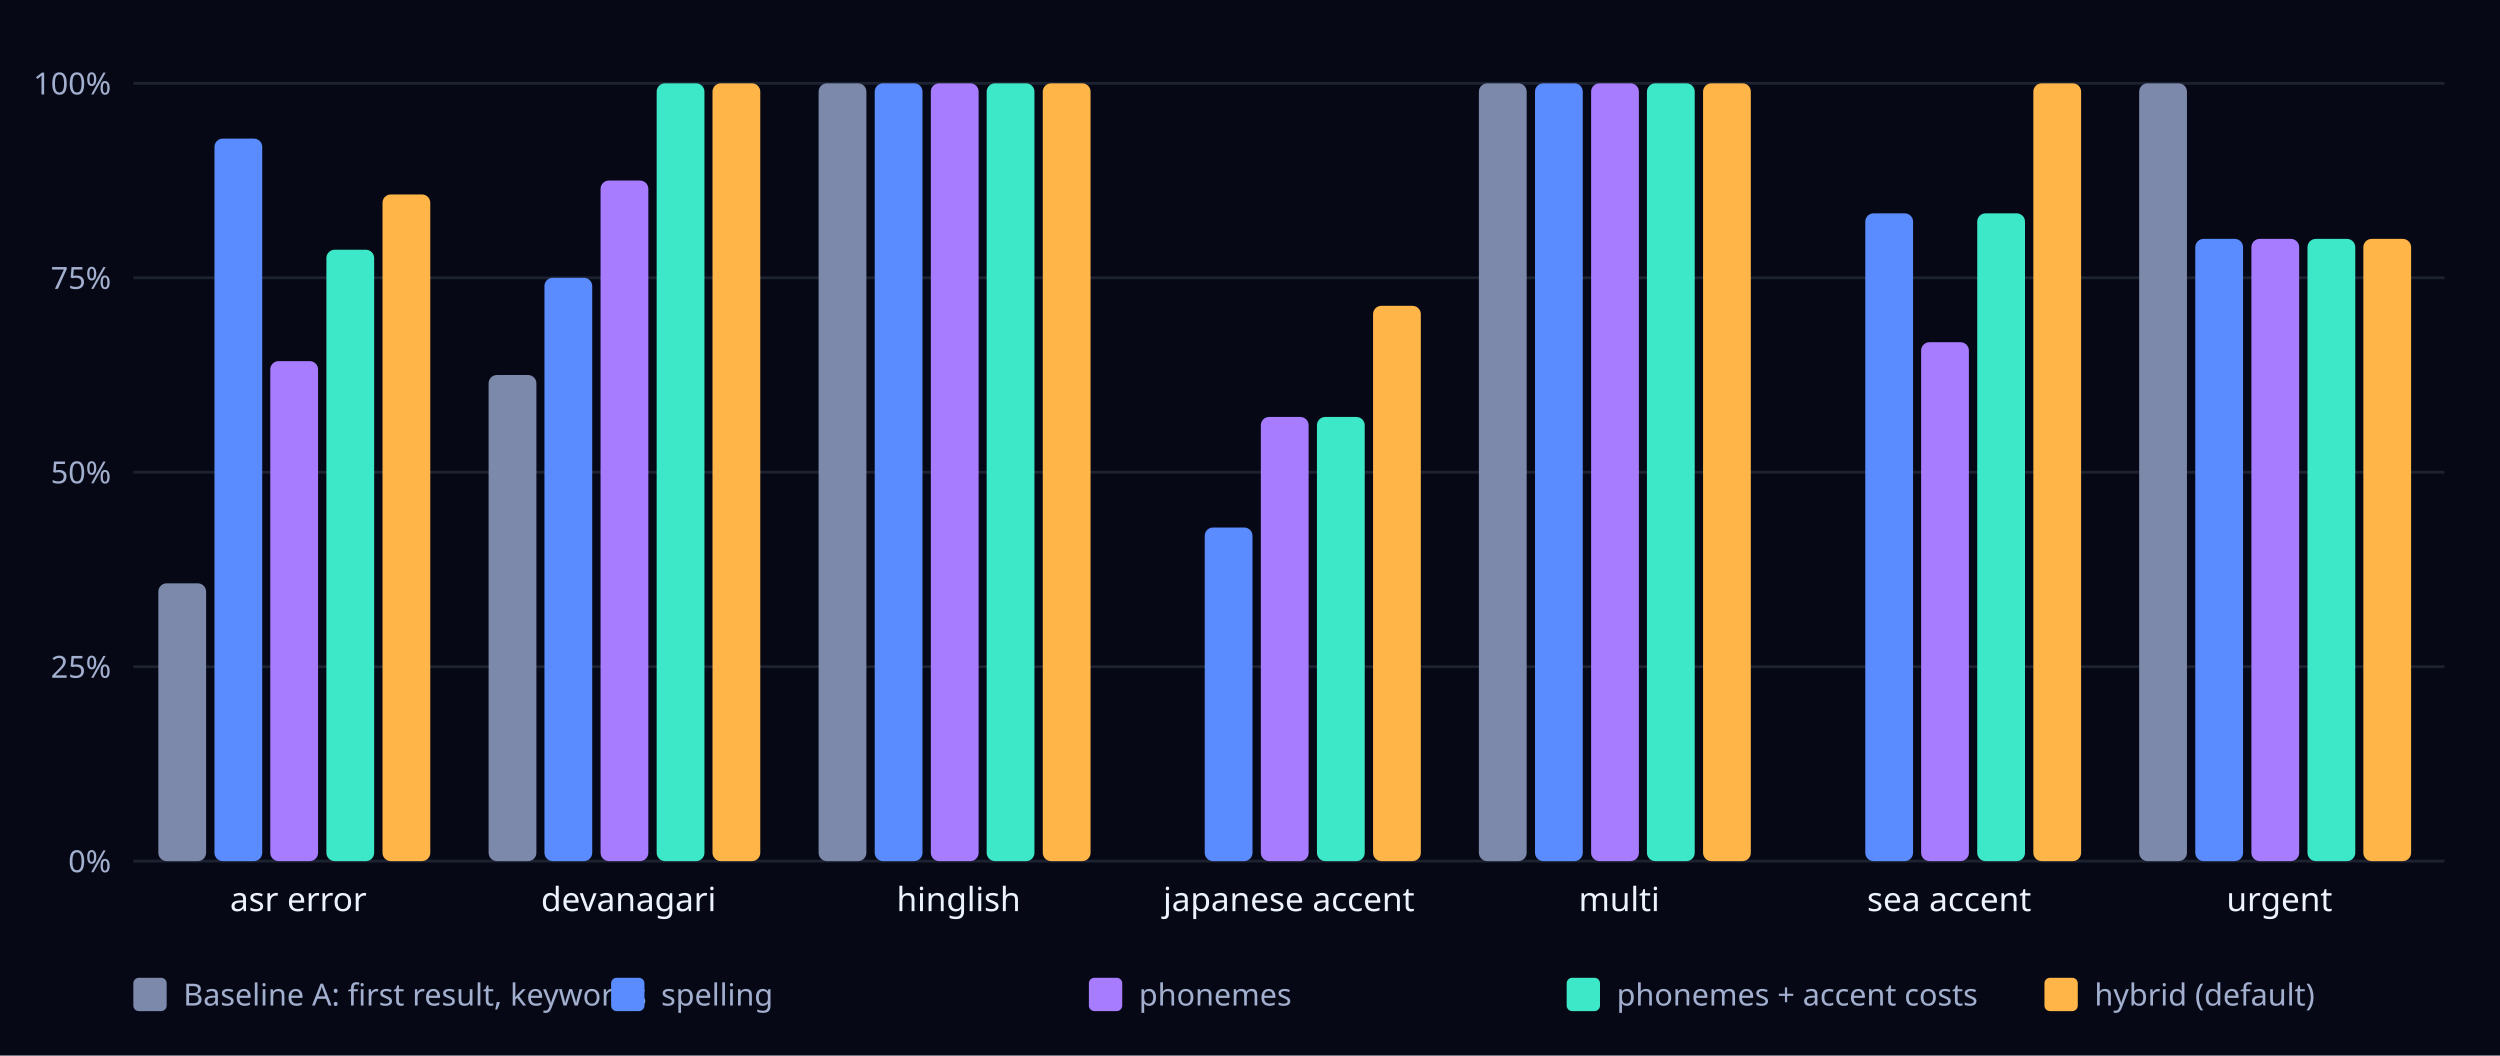
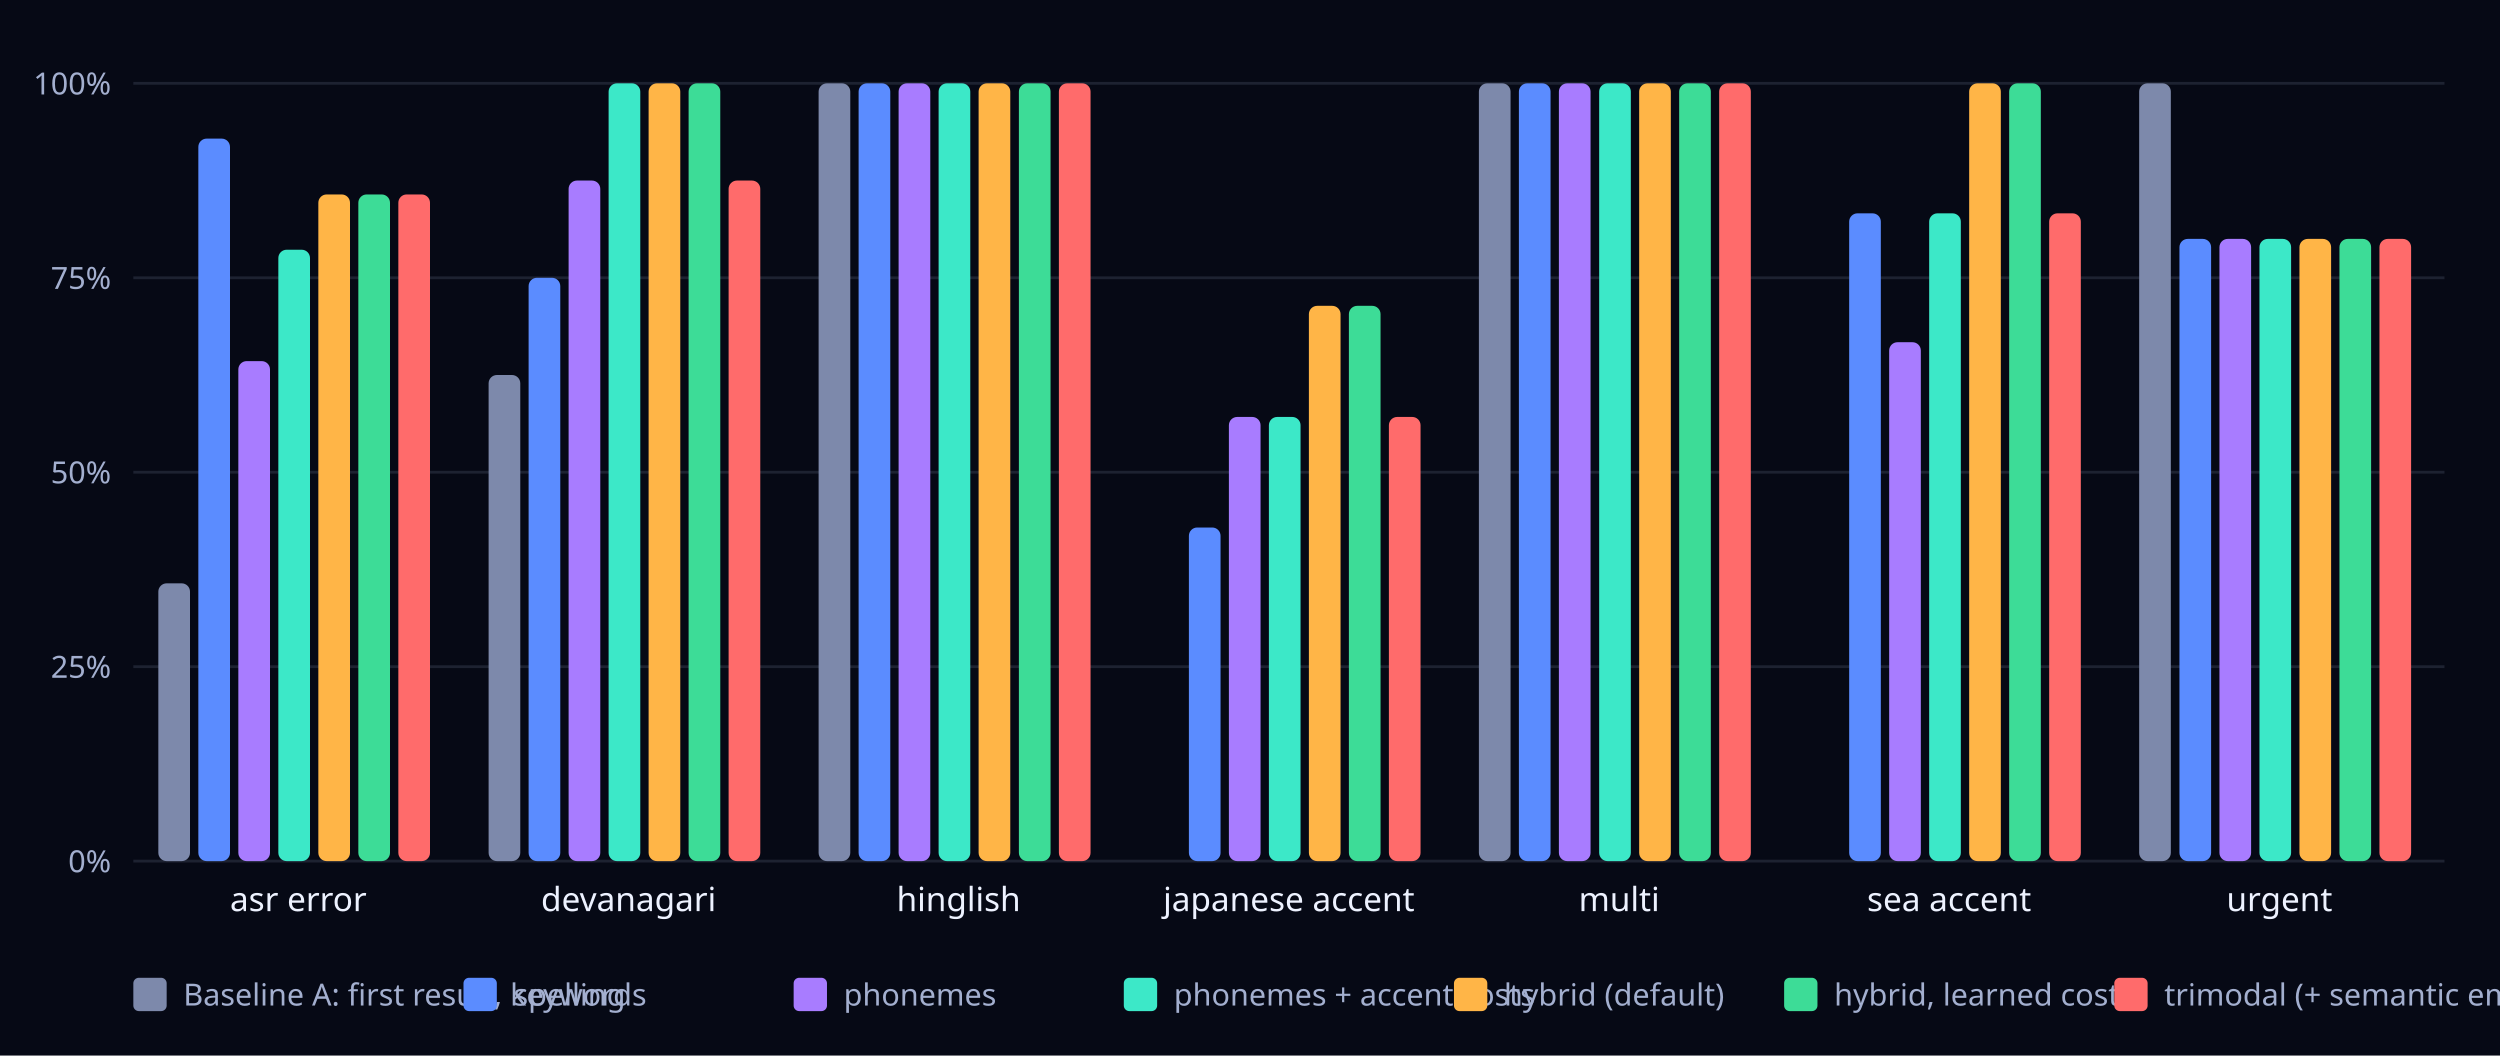
<svg xmlns="http://www.w3.org/2000/svg" viewBox="0 0 900 380" font-family="Outfit, Noto Sans, sans-serif">
  <rect width="900" height="380" fill="#060915" />
  <line x1="48" x2="880" y1="310.0" y2="310.0" stroke="#a3afcf" stroke-opacity=".15" />
  <text x="40" y="314.0" fill="#a3afcf" font-size="11" text-anchor="end">0%</text>
  <line x1="48" x2="880" y1="240.0" y2="240.0" stroke="#a3afcf" stroke-opacity=".15" />
  <text x="40" y="244.0" fill="#a3afcf" font-size="11" text-anchor="end">25%</text>
  <line x1="48" x2="880" y1="170.0" y2="170.0" stroke="#a3afcf" stroke-opacity=".15" />
  <text x="40" y="174.0" fill="#a3afcf" font-size="11" text-anchor="end">50%</text>
  <line x1="48" x2="880" y1="100.0" y2="100.0" stroke="#a3afcf" stroke-opacity=".15" />
  <text x="40" y="104.0" fill="#a3afcf" font-size="11" text-anchor="end">75%</text>
  <line x1="48" x2="880" y1="30.0" y2="30.0" stroke="#a3afcf" stroke-opacity=".15" />
  <text x="40" y="34.0" fill="#a3afcf" font-size="11" text-anchor="end">100%</text>
-   <rect x="57.0" y="210.0" width="17.2" height="100.0" rx="3" fill="#7d89ab" />
-   <rect x="77.2" y="49.9" width="17.2" height="260.1" rx="3" fill="#5b8cff" />
-   <rect x="97.3" y="130.0" width="17.2" height="180.0" rx="3" fill="#a87cff" />
-   <rect x="117.5" y="89.9" width="17.2" height="220.1" rx="3" fill="#3ce8c8" />
-   <rect x="137.7" y="70.0" width="17.2" height="240.0" rx="3" fill="#ffb547" />
+   <rect x="57.0" y="210.0" width="11.4" height="100.0" rx="3" fill="#7d89ab" />
+   <rect x="71.4" y="49.9" width="11.4" height="260.1" rx="3" fill="#5b8cff" />
+   <rect x="85.8" y="130.0" width="11.4" height="180.0" rx="3" fill="#a87cff" />
+   <rect x="100.2" y="89.9" width="11.4" height="220.1" rx="3" fill="#3ce8c8" />
+   <rect x="114.6" y="70.0" width="11.4" height="240.0" rx="3" fill="#ffb547" />
+   <rect x="129.0" y="70.0" width="11.4" height="240.0" rx="3" fill="#3ddc97" />
+   <rect x="143.4" y="70.0" width="11.4" height="240.0" rx="3" fill="#ff6b6b" />
  <text x="107.4" y="328" fill="#edf2ff" font-size="12" text-anchor="middle">asr error</text>
-   <rect x="175.9" y="135.0" width="17.2" height="175.0" rx="3" fill="#7d89ab" />
-   <rect x="196.0" y="100.0" width="17.2" height="210.0" rx="3" fill="#5b8cff" />
-   <rect x="216.2" y="65.0" width="17.2" height="245.0" rx="3" fill="#a87cff" />
-   <rect x="236.4" y="30.0" width="17.2" height="280.0" rx="3" fill="#3ce8c8" />
-   <rect x="256.5" y="30.0" width="17.2" height="280.0" rx="3" fill="#ffb547" />
+   <rect x="175.9" y="135.0" width="11.4" height="175.0" rx="3" fill="#7d89ab" />
+   <rect x="190.3" y="100.0" width="11.4" height="210.0" rx="3" fill="#5b8cff" />
+   <rect x="204.7" y="65.0" width="11.4" height="245.0" rx="3" fill="#a87cff" />
+   <rect x="219.1" y="30.0" width="11.4" height="280.0" rx="3" fill="#3ce8c8" />
+   <rect x="233.5" y="30.0" width="11.4" height="280.0" rx="3" fill="#ffb547" />
+   <rect x="247.9" y="30.0" width="11.4" height="280.0" rx="3" fill="#3ddc97" />
+   <rect x="262.3" y="65.0" width="11.4" height="245.0" rx="3" fill="#ff6b6b" />
  <text x="226.3" y="328" fill="#edf2ff" font-size="12" text-anchor="middle">devanagari</text>
-   <rect x="294.7" y="30.0" width="17.2" height="280.0" rx="3" fill="#7d89ab" />
-   <rect x="314.9" y="30.0" width="17.2" height="280.0" rx="3" fill="#5b8cff" />
-   <rect x="335.1" y="30.0" width="17.2" height="280.0" rx="3" fill="#a87cff" />
-   <rect x="355.2" y="30.0" width="17.2" height="280.0" rx="3" fill="#3ce8c8" />
-   <rect x="375.4" y="30.0" width="17.2" height="280.0" rx="3" fill="#ffb547" />
+   <rect x="294.7" y="30.0" width="11.4" height="280.0" rx="3" fill="#7d89ab" />
+   <rect x="309.1" y="30.0" width="11.4" height="280.0" rx="3" fill="#5b8cff" />
+   <rect x="323.5" y="30.0" width="11.4" height="280.0" rx="3" fill="#a87cff" />
+   <rect x="337.9" y="30.0" width="11.4" height="280.0" rx="3" fill="#3ce8c8" />
+   <rect x="352.3" y="30.0" width="11.4" height="280.0" rx="3" fill="#ffb547" />
+   <rect x="366.8" y="30.0" width="11.4" height="280.0" rx="3" fill="#3ddc97" />
+   <rect x="381.2" y="30.0" width="11.4" height="280.0" rx="3" fill="#ff6b6b" />
  <text x="345.1" y="328" fill="#edf2ff" font-size="12" text-anchor="middle">hinglish</text>
-   <rect x="413.6" y="310.0" width="17.2" height="0.0" rx="3" fill="#7d89ab" />
-   <rect x="433.7" y="189.9" width="17.2" height="120.1" rx="3" fill="#5b8cff" />
-   <rect x="453.9" y="150.1" width="17.2" height="159.9" rx="3" fill="#a87cff" />
-   <rect x="474.1" y="150.1" width="17.2" height="159.9" rx="3" fill="#3ce8c8" />
-   <rect x="494.3" y="110.1" width="17.2" height="199.9" rx="3" fill="#ffb547" />
+   <rect x="413.6" y="310.0" width="11.4" height="0.0" rx="3" fill="#7d89ab" />
+   <rect x="428.0" y="189.9" width="11.4" height="120.1" rx="3" fill="#5b8cff" />
+   <rect x="442.4" y="150.1" width="11.4" height="159.9" rx="3" fill="#a87cff" />
+   <rect x="456.8" y="150.1" width="11.4" height="159.9" rx="3" fill="#3ce8c8" />
+   <rect x="471.2" y="110.1" width="11.4" height="199.9" rx="3" fill="#ffb547" />
+   <rect x="485.6" y="110.1" width="11.4" height="199.9" rx="3" fill="#3ddc97" />
+   <rect x="500.0" y="150.1" width="11.4" height="159.9" rx="3" fill="#ff6b6b" />
  <text x="464.0" y="328" fill="#edf2ff" font-size="12" text-anchor="middle">japanese accent</text>
-   <rect x="532.4" y="30.0" width="17.2" height="280.0" rx="3" fill="#7d89ab" />
-   <rect x="552.6" y="30.0" width="17.2" height="280.0" rx="3" fill="#5b8cff" />
-   <rect x="572.8" y="30.0" width="17.2" height="280.0" rx="3" fill="#a87cff" />
-   <rect x="592.9" y="30.0" width="17.2" height="280.0" rx="3" fill="#3ce8c8" />
-   <rect x="613.1" y="30.0" width="17.2" height="280.0" rx="3" fill="#ffb547" />
+   <rect x="532.4" y="30.0" width="11.4" height="280.0" rx="3" fill="#7d89ab" />
+   <rect x="546.8" y="30.0" width="11.4" height="280.0" rx="3" fill="#5b8cff" />
+   <rect x="561.2" y="30.0" width="11.4" height="280.0" rx="3" fill="#a87cff" />
+   <rect x="575.7" y="30.0" width="11.4" height="280.0" rx="3" fill="#3ce8c8" />
+   <rect x="590.1" y="30.0" width="11.4" height="280.0" rx="3" fill="#ffb547" />
+   <rect x="604.5" y="30.0" width="11.4" height="280.0" rx="3" fill="#3ddc97" />
+   <rect x="618.9" y="30.0" width="11.4" height="280.0" rx="3" fill="#ff6b6b" />
  <text x="582.9" y="328" fill="#edf2ff" font-size="12" text-anchor="middle">multi</text>
-   <rect x="651.3" y="310.0" width="17.2" height="0.0" rx="3" fill="#7d89ab" />
-   <rect x="671.5" y="76.8" width="17.2" height="233.2" rx="3" fill="#5b8cff" />
-   <rect x="691.6" y="123.2" width="17.2" height="186.8" rx="3" fill="#a87cff" />
-   <rect x="711.8" y="76.8" width="17.2" height="233.2" rx="3" fill="#3ce8c8" />
-   <rect x="732.0" y="30.0" width="17.2" height="280.0" rx="3" fill="#ffb547" />
+   <rect x="651.3" y="310.0" width="11.4" height="0.0" rx="3" fill="#7d89ab" />
+   <rect x="665.7" y="76.8" width="11.4" height="233.2" rx="3" fill="#5b8cff" />
+   <rect x="680.1" y="123.2" width="11.4" height="186.8" rx="3" fill="#a87cff" />
+   <rect x="694.5" y="76.8" width="11.4" height="233.2" rx="3" fill="#3ce8c8" />
+   <rect x="708.9" y="30.0" width="11.4" height="280.0" rx="3" fill="#ffb547" />
+   <rect x="723.3" y="30.0" width="11.4" height="280.0" rx="3" fill="#3ddc97" />
+   <rect x="737.7" y="76.8" width="11.4" height="233.2" rx="3" fill="#ff6b6b" />
  <text x="701.7" y="328" fill="#edf2ff" font-size="12" text-anchor="middle">sea accent</text>
-   <rect x="770.1" y="30.0" width="17.2" height="280.0" rx="3" fill="#7d89ab" />
-   <rect x="790.3" y="86.0" width="17.2" height="224.0" rx="3" fill="#5b8cff" />
-   <rect x="810.5" y="86.0" width="17.2" height="224.0" rx="3" fill="#a87cff" />
-   <rect x="830.7" y="86.0" width="17.2" height="224.0" rx="3" fill="#3ce8c8" />
-   <rect x="850.8" y="86.0" width="17.2" height="224.0" rx="3" fill="#ffb547" />
+   <rect x="770.1" y="30.0" width="11.4" height="280.0" rx="3" fill="#7d89ab" />
+   <rect x="784.6" y="86.0" width="11.4" height="224.0" rx="3" fill="#5b8cff" />
+   <rect x="799.0" y="86.0" width="11.4" height="224.0" rx="3" fill="#a87cff" />
+   <rect x="813.4" y="86.0" width="11.4" height="224.0" rx="3" fill="#3ce8c8" />
+   <rect x="827.8" y="86.0" width="11.4" height="224.0" rx="3" fill="#ffb547" />
+   <rect x="842.2" y="86.0" width="11.4" height="224.0" rx="3" fill="#3ddc97" />
+   <rect x="856.6" y="86.0" width="11.4" height="224.0" rx="3" fill="#ff6b6b" />
  <text x="820.6" y="328" fill="#edf2ff" font-size="12" text-anchor="middle">urgent</text>
-   <rect x="48" y="352" width="12" height="12" rx="2" fill="#7d89ab" />
-   <text x="66" y="362" fill="#a3afcf" font-size="11">Baseline A: first result, keywords</text>
-   <rect x="220" y="352" width="12" height="12" rx="2" fill="#5b8cff" />
-   <text x="238" y="362" fill="#a3afcf" font-size="11">spelling</text>
-   <rect x="392" y="352" width="12" height="12" rx="2" fill="#a87cff" />
-   <text x="410" y="362" fill="#a3afcf" font-size="11">phonemes</text>
-   <rect x="564" y="352" width="12" height="12" rx="2" fill="#3ce8c8" />
-   <text x="582" y="362" fill="#a3afcf" font-size="11">phonemes + accent costs</text>
-   <rect x="736" y="352" width="12" height="12" rx="2" fill="#ffb547" />
-   <text x="754" y="362" fill="#a3afcf" font-size="11">hybrid (default)</text>
+   <rect x="48.0" y="352" width="12" height="12" rx="2" fill="#7d89ab" />
+   <text x="66.0" y="362" fill="#a3afcf" font-size="11">Baseline A: first result, keywords</text>
+   <rect x="166.857" y="352" width="12" height="12" rx="2" fill="#5b8cff" />
+   <text x="184.857" y="362" fill="#a3afcf" font-size="11">spelling</text>
+   <rect x="285.714" y="352" width="12" height="12" rx="2" fill="#a87cff" />
+   <text x="303.714" y="362" fill="#a3afcf" font-size="11">phonemes</text>
+   <rect x="404.571" y="352" width="12" height="12" rx="2" fill="#3ce8c8" />
+   <text x="422.571" y="362" fill="#a3afcf" font-size="11">phonemes + accent costs</text>
+   <rect x="523.429" y="352" width="12" height="12" rx="2" fill="#ffb547" />
+   <text x="541.429" y="362" fill="#a3afcf" font-size="11">hybrid (default)</text>
+   <rect x="642.286" y="352" width="12" height="12" rx="2" fill="#3ddc97" />
+   <text x="660.286" y="362" fill="#a3afcf" font-size="11">hybrid, learned costs</text>
+   <rect x="761.143" y="352" width="12" height="12" rx="2" fill="#ff6b6b" />
+   <text x="779.143" y="362" fill="#a3afcf" font-size="11">trimodal (+ semantic embeddings)</text>
</svg>
